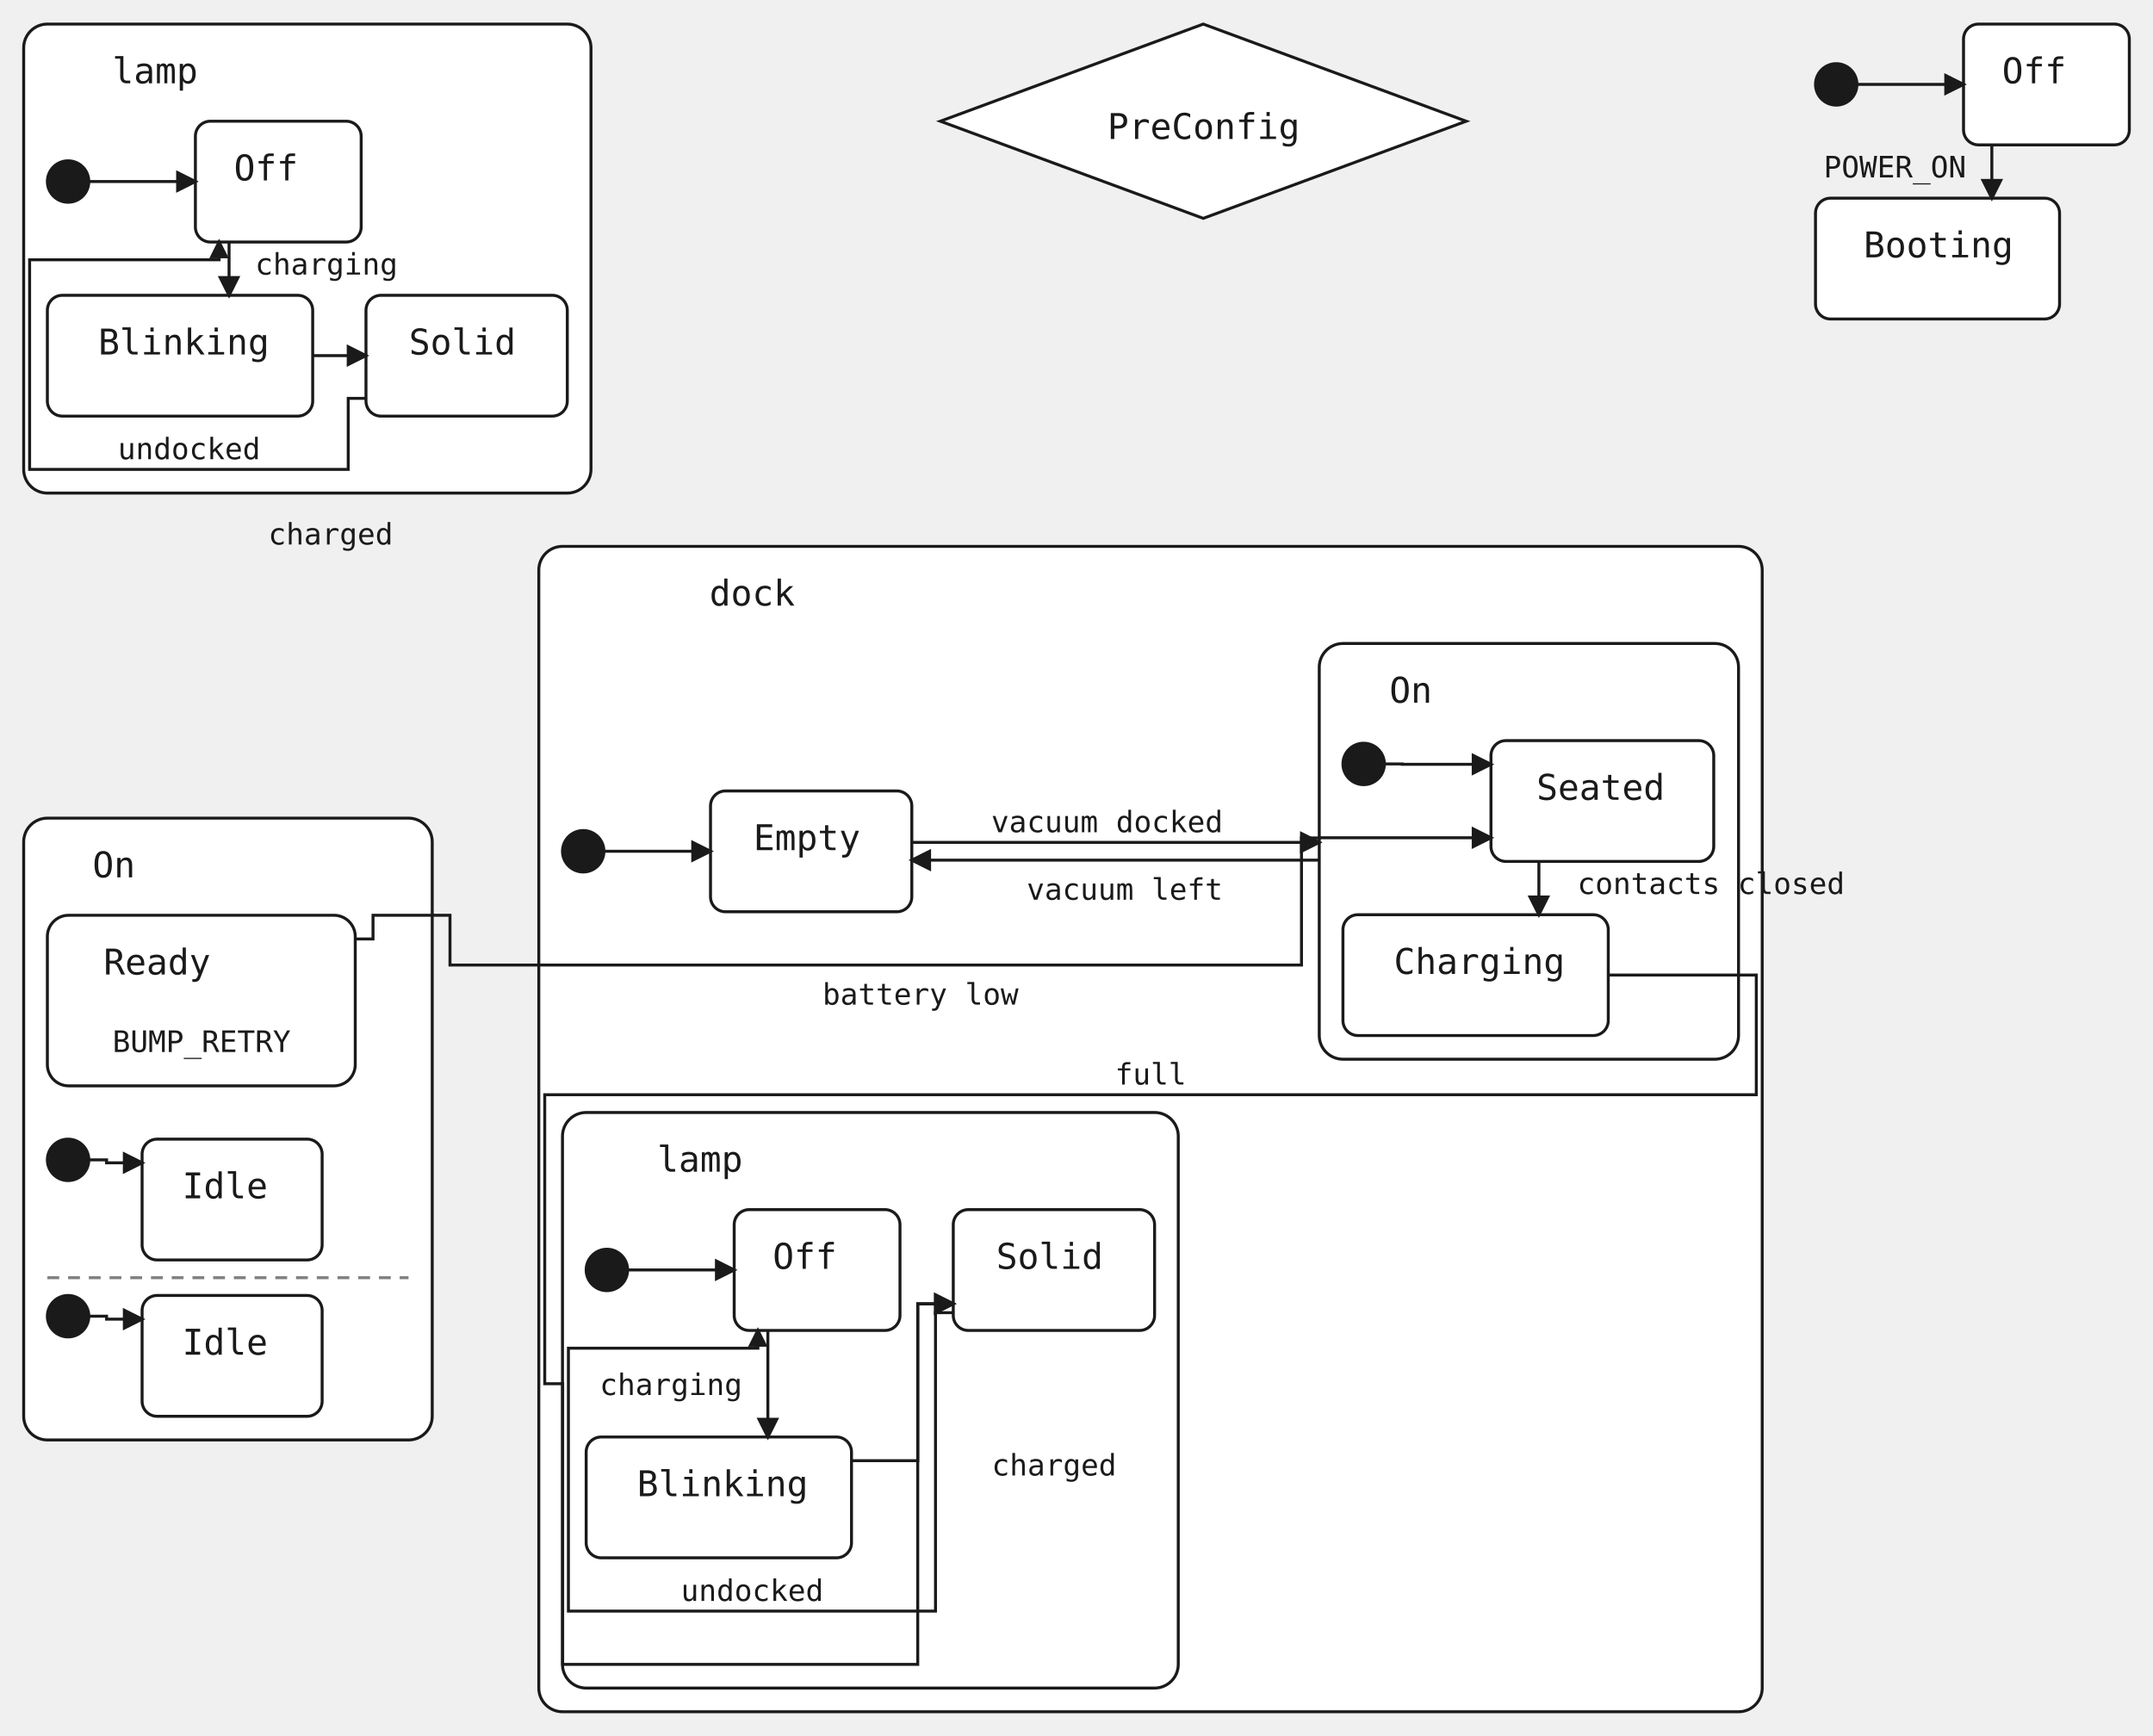
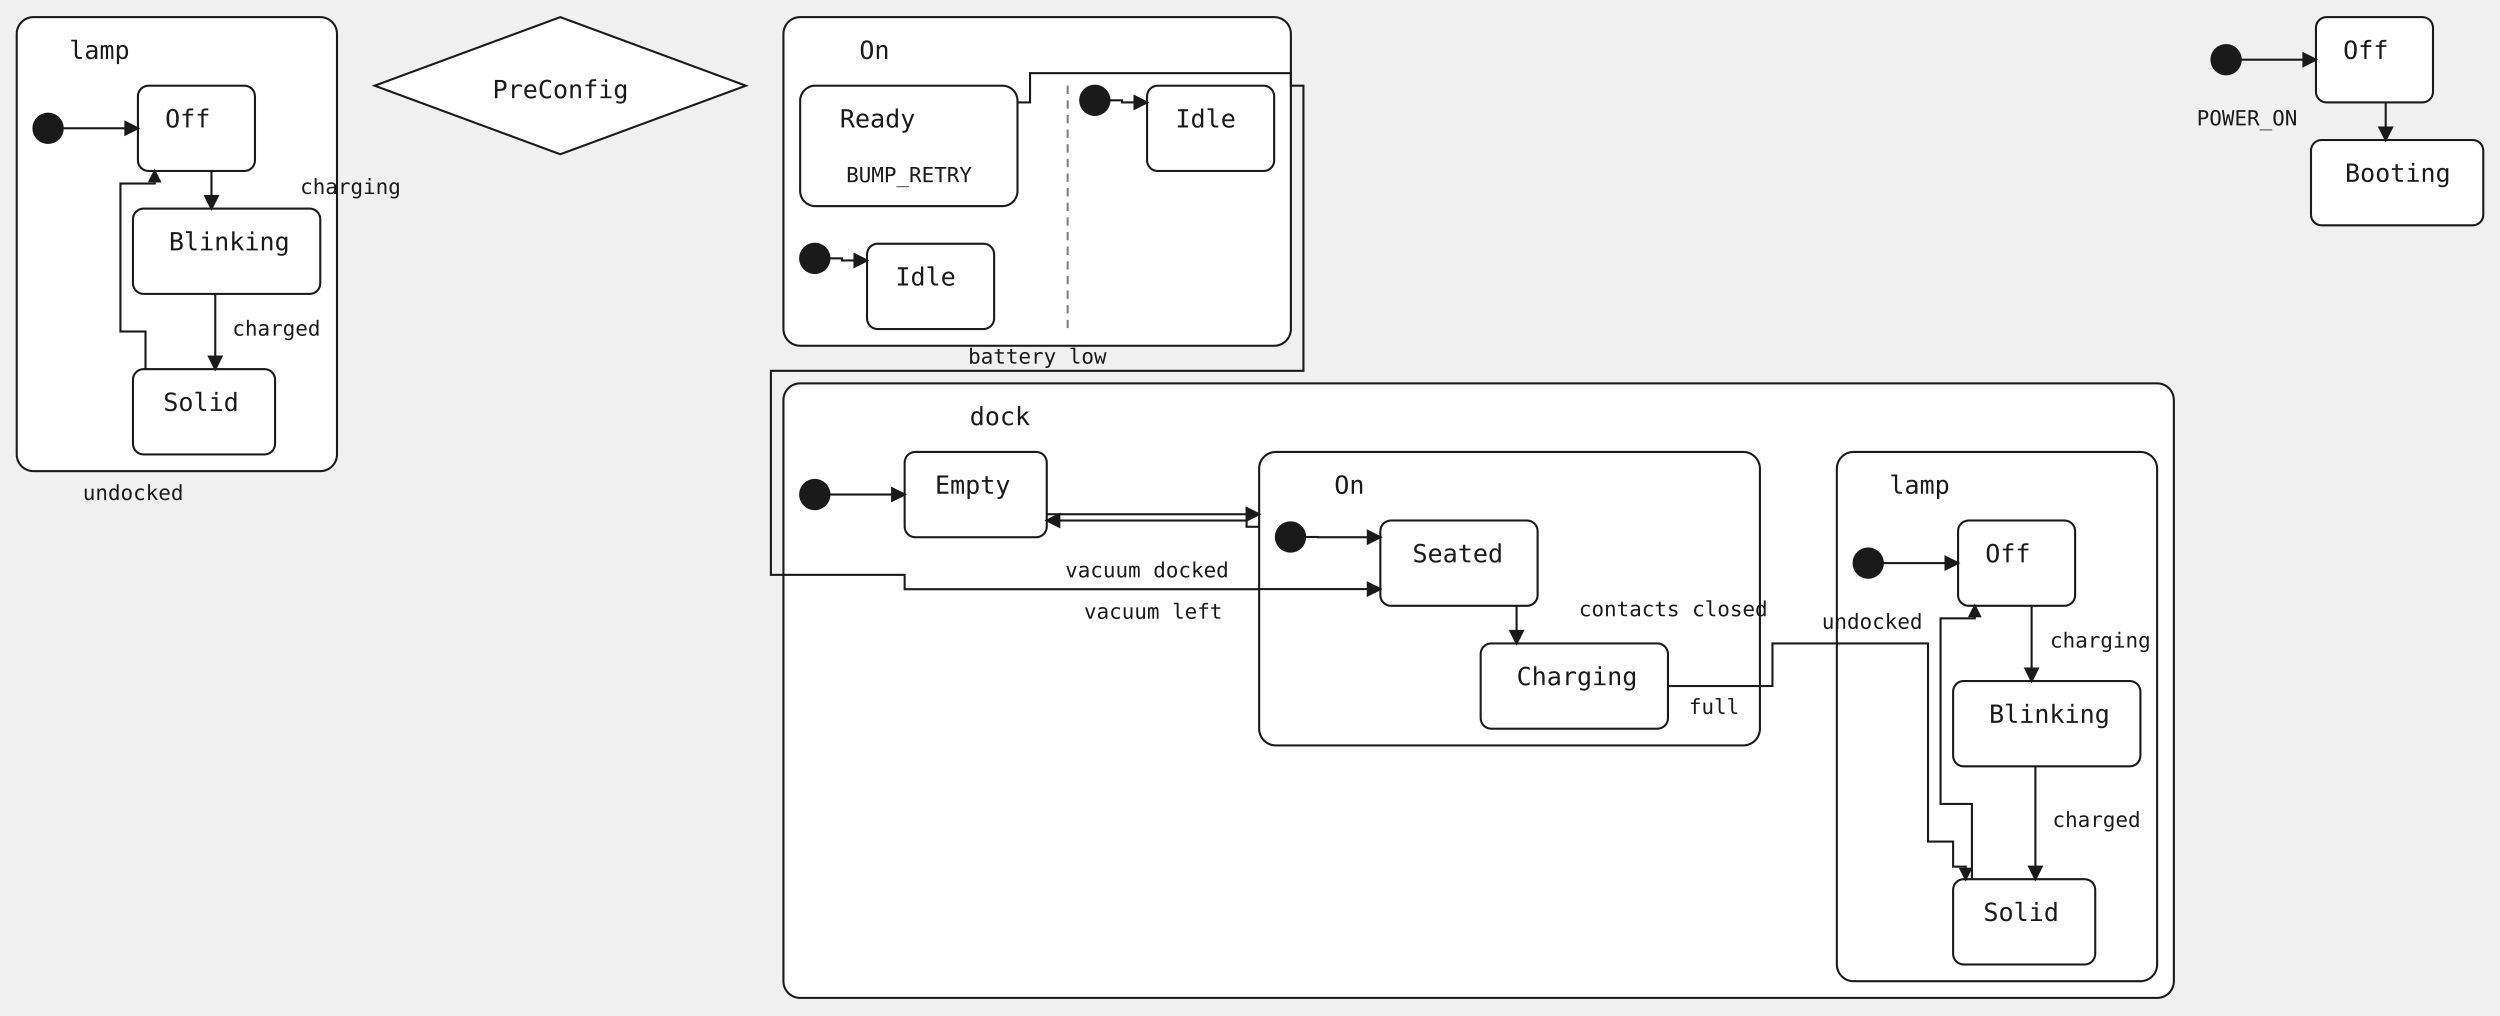
- <svg xmlns="http://www.w3.org/2000/svg" width="728" height="587" viewBox="-128 -128 11636 9378">
+ <svg xmlns="http://www.w3.org/2000/svg" width="1197" height="486" viewBox="-128 -128 19140 7765">
  <style>text { font-family: "JetBrains Mono", monospace; font-kerning: none; }</style>
-   <rect x="2784" y="2823" width="6612" height="6299" rx="128" fill="#ffffff" stroke="#1a1a1a" stroke-width="16" class="scav-state scav-id-0" />
-   <rect x="0" y="0" width="3066" height="2535" rx="128" fill="#ffffff" stroke="#1a1a1a" stroke-width="16" class="scav-state scav-id-1" />
-   <rect x="10484" y="0" width="896" height="653" rx="81" fill="#ffffff" stroke="#1a1a1a" stroke-width="16" class="scav-state scav-id-2" />
-   <rect x="9684" y="941" width="1319" height="653" rx="81" fill="#ffffff" stroke="#1a1a1a" stroke-width="16" class="scav-state scav-id-3" />
-   <rect x="0" y="4292" width="2208" height="3361" rx="128" fill="#ffffff" stroke="#1a1a1a" stroke-width="16" class="scav-state scav-id-5" />
-   <rect x="640" y="6027" width="973" height="653" rx="81" fill="#ffffff" stroke="#1a1a1a" stroke-width="16" class="scav-state scav-id-6" />
-   <rect x="128" y="4817" width="1664" height="922" rx="115" fill="#ffffff" stroke="#1a1a1a" stroke-width="16" class="scav-state scav-id-7" />
-   <rect x="640" y="6872" width="973" height="653" rx="81" fill="#ffffff" stroke="#1a1a1a" stroke-width="16" class="scav-state scav-id-8" />
-   <rect x="2912" y="5883" width="3328" height="3111" rx="128" fill="#ffffff" stroke="#1a1a1a" stroke-width="16" class="scav-state scav-id-9" />
-   <rect x="3712" y="4145" width="1088" height="653" rx="81" fill="#ffffff" stroke="#1a1a1a" stroke-width="16" class="scav-state scav-id-10" />
-   <rect x="7002" y="3348" width="2266" height="2247" rx="128" fill="#ffffff" stroke="#1a1a1a" stroke-width="16" class="scav-state scav-id-11" />
-   <rect x="7930" y="3873" width="1204" height="653" rx="81" fill="#ffffff" stroke="#1a1a1a" stroke-width="16" class="scav-state scav-id-12" />
-   <rect x="7130" y="4814" width="1434" height="653" rx="81" fill="#ffffff" stroke="#1a1a1a" stroke-width="16" class="scav-state scav-id-13" />
+   <rect x="5870" y="2804" width="10645" height="4705" rx="128" fill="#ffffff" stroke="#1a1a1a" stroke-width="16" class="scav-state scav-id-0" />
+   <rect x="0" y="0" width="2452" height="3476" rx="128" fill="#ffffff" stroke="#1a1a1a" stroke-width="16" class="scav-state scav-id-1" />
+   <rect x="17603" y="0" width="896" height="653" rx="81" fill="#ffffff" stroke="#1a1a1a" stroke-width="16" class="scav-state scav-id-2" />
+   <rect x="17565" y="941" width="1319" height="653" rx="81" fill="#ffffff" stroke="#1a1a1a" stroke-width="16" class="scav-state scav-id-3" />
+   <rect x="5870" y="0" width="3885" height="2516" rx="128" fill="#ffffff" stroke="#1a1a1a" stroke-width="16" class="scav-state scav-id-5" />
+   <rect x="6510" y="1735" width="973" height="653" rx="81" fill="#ffffff" stroke="#1a1a1a" stroke-width="16" class="scav-state scav-id-6" />
+   <rect x="5998" y="525" width="1664" height="922" rx="115" fill="#ffffff" stroke="#1a1a1a" stroke-width="16" class="scav-state scav-id-7" />
+   <rect x="8654" y="525" width="973" height="653" rx="81" fill="#ffffff" stroke="#1a1a1a" stroke-width="16" class="scav-state scav-id-8" />
+   <rect x="13935" y="3329" width="2452" height="4052" rx="128" fill="#ffffff" stroke="#1a1a1a" stroke-width="16" class="scav-state scav-id-9" />
+   <rect x="6798" y="3329" width="1088" height="653" rx="81" fill="#ffffff" stroke="#1a1a1a" stroke-width="16" class="scav-state scav-id-10" />
+   <rect x="9512" y="3329" width="3834" height="2247" rx="128" fill="#ffffff" stroke="#1a1a1a" stroke-width="16" class="scav-state scav-id-11" />
+   <rect x="10440" y="3854" width="1204" height="653" rx="81" fill="#ffffff" stroke="#1a1a1a" stroke-width="16" class="scav-state scav-id-12" />
+   <rect x="11208" y="4795" width="1434" height="653" rx="81" fill="#ffffff" stroke="#1a1a1a" stroke-width="16" class="scav-state scav-id-13" />
  <rect x="928" y="525" width="896" height="653" rx="81" fill="#ffffff" stroke="#1a1a1a" stroke-width="16" class="scav-state scav-id-14" />
-   <rect x="128" y="1466" width="1434" height="653" rx="81" fill="#ffffff" stroke="#1a1a1a" stroke-width="16" class="scav-state scav-id-15" />
-   <rect x="1850" y="1466" width="1088" height="653" rx="81" fill="#ffffff" stroke="#1a1a1a" stroke-width="16" class="scav-state scav-id-16" />
-   <rect x="3840" y="6408" width="896" height="653" rx="81" fill="#ffffff" stroke="#1a1a1a" stroke-width="16" class="scav-state scav-id-17" />
-   <rect x="3040" y="7637" width="1434" height="653" rx="81" fill="#ffffff" stroke="#1a1a1a" stroke-width="16" class="scav-state scav-id-18" />
-   <rect x="5024" y="6408" width="1088" height="653" rx="81" fill="#ffffff" stroke="#1a1a1a" stroke-width="16" class="scav-state scav-id-19" />
-   <line x1="128" y1="6776" x2="2080" y2="6776" fill="none" stroke="#808080" stroke-width="16" stroke-dasharray="64,48" class="scav-sub scav-id-2" />
-   <polyline points="9908,326 10388,326" fill="none" stroke="#1a1a1a" stroke-width="16" class="scav-trans scav-id-0" />
-   <polyline points="10637,653 10637,845" fill="none" stroke="#1a1a1a" stroke-width="16" class="scav-trans scav-id-1" />
-   <polyline points="352,6139 448,6139 448,6155 544,6155" fill="none" stroke="#1a1a1a" stroke-width="16" class="scav-trans scav-id-2" />
-   <polyline points="1792,4945 1888,4945 1888,4817 2208,4817 2304,4817 2304,5086 2784,5086 6906,5086 6906,4399 7002,4399 7002,4398 7834,4398" fill="none" stroke="#1a1a1a" stroke-width="16" class="scav-trans scav-id-4" />
-   <polyline points="352,6984 448,6984 448,7000 544,7000" fill="none" stroke="#1a1a1a" stroke-width="16" class="scav-trans scav-id-5" />
-   <polyline points="7354,3999 7450,3999 7450,4001 7834,4001" fill="none" stroke="#1a1a1a" stroke-width="16" class="scav-trans scav-id-6" />
-   <polyline points="8189,4526 8189,4718" fill="none" stroke="#1a1a1a" stroke-width="16" class="scav-trans scav-id-7" />
-   <polyline points="8564,5140 9268,5140 9364,5140 9364,5787 2816,5787 2816,7349 2912,7349 2913,7349 2913,8866 4832,8866 4832,6917 4928,6917" fill="none" stroke="#1a1a1a" stroke-width="16" class="scav-trans scav-id-8" />
-   <polyline points="3136,4471 3616,4471" fill="none" stroke="#1a1a1a" stroke-width="16" class="scav-trans scav-id-9" />
-   <polyline points="4800,4423 6906,4423" fill="none" stroke="#1a1a1a" stroke-width="16" class="scav-trans scav-id-10" />
-   <polyline points="7002,4519 4896,4519" fill="none" stroke="#1a1a1a" stroke-width="16" class="scav-trans scav-id-11" />
+   <rect x="890" y="1466" width="1434" height="653" rx="81" fill="#ffffff" stroke="#1a1a1a" stroke-width="16" class="scav-state scav-id-15" />
+   <rect x="890" y="2695" width="1088" height="653" rx="81" fill="#ffffff" stroke="#1a1a1a" stroke-width="16" class="scav-state scav-id-16" />
+   <rect x="14863" y="3854" width="896" height="653" rx="81" fill="#ffffff" stroke="#1a1a1a" stroke-width="16" class="scav-state scav-id-17" />
+   <rect x="14825" y="5083" width="1434" height="653" rx="81" fill="#ffffff" stroke="#1a1a1a" stroke-width="16" class="scav-state scav-id-18" />
+   <rect x="14825" y="6600" width="1088" height="653" rx="81" fill="#ffffff" stroke="#1a1a1a" stroke-width="16" class="scav-state scav-id-19" />
+   <line x1="8046" y1="525" x2="8046" y2="2388" fill="none" stroke="#808080" stroke-width="16" stroke-dasharray="64,48" class="scav-sub scav-id-2" />
+   <polyline points="17027,326 17507,326" fill="none" stroke="#1a1a1a" stroke-width="16" class="scav-trans scav-id-0" />
+   <polyline points="18137,653 18137,845" fill="none" stroke="#1a1a1a" stroke-width="16" class="scav-trans scav-id-1" />
+   <polyline points="6222,1847 6318,1847 6318,1863 6414,1863" fill="none" stroke="#1a1a1a" stroke-width="16" class="scav-trans scav-id-2" />
+   <polyline points="7662,653 7758,653 7758,429 9755,429 9755,525 9851,525 9851,2708 5774,2708 5774,4270 5870,4270 6798,4270 6798,4380 9512,4380 9512,4379 10344,4379" fill="none" stroke="#1a1a1a" stroke-width="16" class="scav-trans scav-id-4" />
+   <polyline points="8366,637 8462,637 8462,653 8558,653" fill="none" stroke="#1a1a1a" stroke-width="16" class="scav-trans scav-id-5" />
+   <polyline points="9864,3980 9960,3980 9960,3982 10344,3982" fill="none" stroke="#1a1a1a" stroke-width="16" class="scav-trans scav-id-6" />
+   <polyline points="11483,4507 11483,4699" fill="none" stroke="#1a1a1a" stroke-width="16" class="scav-trans scav-id-7" />
+   <polyline points="12642,5121 13346,5121 13442,5121 13442,4795 13935,4795 14633,4795 14633,6312 14825,6312 14825,6504 14921,6504 14921,6552" fill="none" stroke="#1a1a1a" stroke-width="16" class="scav-trans scav-id-8" />
+   <polyline points="6222,3655 6702,3655" fill="none" stroke="#1a1a1a" stroke-width="16" class="scav-trans scav-id-9" />
+   <polyline points="7886,3806 9416,3806" fill="none" stroke="#1a1a1a" stroke-width="16" class="scav-trans scav-id-10" />
+   <polyline points="9512,3902 9416,3902 9416,3854 7982,3854" fill="none" stroke="#1a1a1a" stroke-width="16" class="scav-trans scav-id-11" />
  <polyline points="352,851 832,851" fill="none" stroke="#1a1a1a" stroke-width="16" class="scav-trans scav-id-12" />
-   <polyline points="1110,1178 1110,1370" fill="none" stroke="#1a1a1a" stroke-width="16" class="scav-trans scav-id-13" />
-   <polyline points="1562,1792 1754,1792" fill="none" stroke="#1a1a1a" stroke-width="16" class="scav-trans scav-id-14" />
-   <polyline points="1850,2023 1754,2023 1754,2407 32,2407 32,1274 1056,1274 1056,1226" fill="none" stroke="#1a1a1a" stroke-width="16" class="scav-trans scav-id-15" />
-   <polyline points="3264,6734 3744,6734" fill="none" stroke="#1a1a1a" stroke-width="16" class="scav-trans scav-id-16" />
-   <polyline points="4022,7061 4022,7541" fill="none" stroke="#1a1a1a" stroke-width="16" class="scav-trans scav-id-17" />
-   <polyline points="4474,7765 4832,7765 4832,6917 4928,6917" fill="none" stroke="#1a1a1a" stroke-width="16" class="scav-trans scav-id-18" />
-   <polyline points="5024,6965 4928,6965 4928,8578 2944,8578 2944,7157 3968,7157 3968,7109" fill="none" stroke="#1a1a1a" stroke-width="16" class="scav-trans scav-id-19" />
-   <polygon points="10484,326 10388,374 10388,278" fill="#1a1a1a" stroke="#1a1a1a" stroke-width="16" class="scav-trans scav-id-0" />
-   <polygon points="10637,941 10589,845 10685,845" fill="#1a1a1a" stroke="#1a1a1a" stroke-width="16" class="scav-trans scav-id-1" />
-   <polygon points="640,6155 544,6203 544,6107" fill="#1a1a1a" stroke="#1a1a1a" stroke-width="16" class="scav-trans scav-id-2" />
-   <polygon points="7930,4398 7834,4446 7834,4350" fill="#1a1a1a" stroke="#1a1a1a" stroke-width="16" class="scav-trans scav-id-4" />
-   <polygon points="640,7000 544,7048 544,6952" fill="#1a1a1a" stroke="#1a1a1a" stroke-width="16" class="scav-trans scav-id-5" />
-   <polygon points="7930,4001 7834,4049 7834,3953" fill="#1a1a1a" stroke="#1a1a1a" stroke-width="16" class="scav-trans scav-id-6" />
-   <polygon points="8189,4814 8141,4718 8237,4718" fill="#1a1a1a" stroke="#1a1a1a" stroke-width="16" class="scav-trans scav-id-7" />
-   <polygon points="5024,6917 4928,6965 4928,6869" fill="#1a1a1a" stroke="#1a1a1a" stroke-width="16" class="scav-trans scav-id-8" />
-   <polygon points="3712,4471 3616,4519 3616,4423" fill="#1a1a1a" stroke="#1a1a1a" stroke-width="16" class="scav-trans scav-id-9" />
-   <polygon points="7002,4423 6906,4471 6906,4375" fill="#1a1a1a" stroke="#1a1a1a" stroke-width="16" class="scav-trans scav-id-10" />
-   <polygon points="4800,4519 4896,4471 4896,4567" fill="#1a1a1a" stroke="#1a1a1a" stroke-width="16" class="scav-trans scav-id-11" />
+   <polyline points="1491,1178 1491,1370" fill="none" stroke="#1a1a1a" stroke-width="16" class="scav-trans scav-id-13" />
+   <polyline points="1520,2119 1520,2599" fill="none" stroke="#1a1a1a" stroke-width="16" class="scav-trans scav-id-14" />
+   <polyline points="986,2695 986,2407 794,2407 794,1274 1056,1274 1056,1226" fill="none" stroke="#1a1a1a" stroke-width="16" class="scav-trans scav-id-15" />
+   <polyline points="14287,4180 14767,4180" fill="none" stroke="#1a1a1a" stroke-width="16" class="scav-trans scav-id-16" />
+   <polyline points="15426,4507 15426,4987" fill="none" stroke="#1a1a1a" stroke-width="16" class="scav-trans scav-id-17" />
+   <polyline points="15455,5736 15455,6504" fill="none" stroke="#1a1a1a" stroke-width="16" class="scav-trans scav-id-18" />
+   <polyline points="14969,6600 14969,6024 14729,6024 14729,4603 14991,4603 14991,4555" fill="none" stroke="#1a1a1a" stroke-width="16" class="scav-trans scav-id-19" />
+   <polygon points="17603,326 17507,374 17507,278" fill="#1a1a1a" stroke="#1a1a1a" stroke-width="16" class="scav-trans scav-id-0" />
+   <polygon points="18137,941 18089,845 18185,845" fill="#1a1a1a" stroke="#1a1a1a" stroke-width="16" class="scav-trans scav-id-1" />
+   <polygon points="6510,1863 6414,1911 6414,1815" fill="#1a1a1a" stroke="#1a1a1a" stroke-width="16" class="scav-trans scav-id-2" />
+   <polygon points="10440,4379 10344,4427 10344,4331" fill="#1a1a1a" stroke="#1a1a1a" stroke-width="16" class="scav-trans scav-id-4" />
+   <polygon points="8654,653 8558,701 8558,605" fill="#1a1a1a" stroke="#1a1a1a" stroke-width="16" class="scav-trans scav-id-5" />
+   <polygon points="10440,3982 10344,4030 10344,3934" fill="#1a1a1a" stroke="#1a1a1a" stroke-width="16" class="scav-trans scav-id-6" />
+   <polygon points="11483,4795 11435,4699 11531,4699" fill="#1a1a1a" stroke="#1a1a1a" stroke-width="16" class="scav-trans scav-id-7" />
+   <polygon points="14921,6600 14881,6520 14961,6520" fill="#1a1a1a" stroke="#1a1a1a" stroke-width="16" class="scav-trans scav-id-8" />
+   <polygon points="6798,3655 6702,3703 6702,3607" fill="#1a1a1a" stroke="#1a1a1a" stroke-width="16" class="scav-trans scav-id-9" />
+   <polygon points="9512,3806 9416,3854 9416,3758" fill="#1a1a1a" stroke="#1a1a1a" stroke-width="16" class="scav-trans scav-id-10" />
+   <polygon points="7886,3854 7982,3806 7982,3902" fill="#1a1a1a" stroke="#1a1a1a" stroke-width="16" class="scav-trans scav-id-11" />
  <polygon points="928,851 832,899 832,803" fill="#1a1a1a" stroke="#1a1a1a" stroke-width="16" class="scav-trans scav-id-12" />
-   <polygon points="1110,1466 1062,1370 1158,1370" fill="#1a1a1a" stroke="#1a1a1a" stroke-width="16" class="scav-trans scav-id-13" />
-   <polygon points="1850,1792 1754,1840 1754,1744" fill="#1a1a1a" stroke="#1a1a1a" stroke-width="16" class="scav-trans scav-id-14" />
+   <polygon points="1491,1466 1443,1370 1539,1370" fill="#1a1a1a" stroke="#1a1a1a" stroke-width="16" class="scav-trans scav-id-13" />
+   <polygon points="1520,2695 1472,2599 1568,2599" fill="#1a1a1a" stroke="#1a1a1a" stroke-width="16" class="scav-trans scav-id-14" />
  <polygon points="1056,1178 1096,1258 1016,1258" fill="#1a1a1a" stroke="#1a1a1a" stroke-width="16" class="scav-trans scav-id-15" />
-   <polygon points="3840,6734 3744,6782 3744,6686" fill="#1a1a1a" stroke="#1a1a1a" stroke-width="16" class="scav-trans scav-id-16" />
-   <polygon points="4022,7637 3974,7541 4070,7541" fill="#1a1a1a" stroke="#1a1a1a" stroke-width="16" class="scav-trans scav-id-17" />
-   <polygon points="5024,6917 4928,6965 4928,6869" fill="#1a1a1a" stroke="#1a1a1a" stroke-width="16" class="scav-trans scav-id-18" />
-   <polygon points="3968,7061 4008,7141 3928,7141" fill="#1a1a1a" stroke="#1a1a1a" stroke-width="16" class="scav-trans scav-id-19" />
-   <polygon points="6375,0 7796,525 6375,1050 4954,525" fill="#ffffff" stroke="#1a1a1a" stroke-width="16" class="scav-state scav-id-4" />
-   <text x="9728" y="829" font-size="160" textLength="768" lengthAdjust="spacing" fill="#1a1a1a" class="scav-trans scav-id-1">POWER_ON</text>
-   <text x="480" y="5556" font-size="160" textLength="960" lengthAdjust="spacing" fill="#1a1a1a" class="scav-trans scav-id-3">BUMP_RETRY</text>
-   <text x="4317" y="5300" font-size="160" textLength="1056" lengthAdjust="spacing" fill="#1a1a1a" class="scav-trans scav-id-4">battery low</text>
-   <text x="8397" y="4702" font-size="160" textLength="1440" lengthAdjust="spacing" fill="#1a1a1a" class="scav-trans scav-id-7">contacts closed</text>
-   <text x="5898" y="5732" font-size="160" textLength="384" lengthAdjust="spacing" fill="#1a1a1a" class="scav-trans scav-id-8">full</text>
-   <text x="5229" y="4368" font-size="160" textLength="1248" lengthAdjust="spacing" fill="#1a1a1a" class="scav-trans scav-id-10">vacuum docked</text>
-   <text x="5421" y="4733" font-size="160" textLength="1056" lengthAdjust="spacing" fill="#1a1a1a" class="scav-trans scav-id-11">vacuum left</text>
-   <text x="1251" y="1354" font-size="160" textLength="768" lengthAdjust="spacing" fill="#1a1a1a" class="scav-trans scav-id-13">charging</text>
-   <text x="1322" y="2813" font-size="160" textLength="672" lengthAdjust="spacing" fill="#1a1a1a" class="scav-trans scav-id-14">charged</text>
-   <text x="509" y="2352" font-size="160" textLength="768" lengthAdjust="spacing" fill="#1a1a1a" class="scav-trans scav-id-15">undocked</text>
-   <text x="3113" y="7410" font-size="160" textLength="768" lengthAdjust="spacing" fill="#1a1a1a" class="scav-trans scav-id-17">charging</text>
-   <text x="5232" y="7845" font-size="160" textLength="672" lengthAdjust="spacing" fill="#1a1a1a" class="scav-trans scav-id-18">charged</text>
-   <text x="3552" y="8523" font-size="160" textLength="768" lengthAdjust="spacing" fill="#1a1a1a" class="scav-trans scav-id-19">undocked</text>
-   <text x="3706" y="3143" font-size="192" textLength="461" lengthAdjust="spacing" fill="#1a1a1a" class="scav-state scav-id-0">dock</text>
-   <text x="479" y="320" font-size="192" textLength="461" lengthAdjust="spacing" fill="#1a1a1a" class="scav-state scav-id-1">lamp</text>
-   <text x="10692" y="320" font-size="192" textLength="346" lengthAdjust="spacing" fill="#1a1a1a" class="scav-state scav-id-2">Off</text>
-   <text x="9944" y="1261" font-size="192" textLength="807" lengthAdjust="spacing" fill="#1a1a1a" class="scav-state scav-id-3">Booting</text>
-   <text x="5857" y="621" font-size="192" textLength="1037" lengthAdjust="spacing" fill="#1a1a1a" class="scav-state scav-id-4">PreConfig</text>
-   <text x="372" y="4612" font-size="192" textLength="231" lengthAdjust="spacing" fill="#1a1a1a" class="scav-state scav-id-5">On</text>
-   <text x="857" y="6347" font-size="192" textLength="461" lengthAdjust="spacing" fill="#1a1a1a" class="scav-state scav-id-6">Idle</text>
-   <text x="432" y="5137" font-size="192" textLength="576" lengthAdjust="spacing" fill="#1a1a1a" class="scav-state scav-id-7">Ready</text>
-   <text x="857" y="7192" font-size="192" textLength="461" lengthAdjust="spacing" fill="#1a1a1a" class="scav-state scav-id-8">Idle</text>
-   <text x="3424" y="6203" font-size="192" textLength="461" lengthAdjust="spacing" fill="#1a1a1a" class="scav-state scav-id-9">lamp</text>
-   <text x="3944" y="4465" font-size="192" textLength="576" lengthAdjust="spacing" fill="#1a1a1a" class="scav-state scav-id-10">Empty</text>
-   <text x="7381" y="3668" font-size="192" textLength="231" lengthAdjust="spacing" fill="#1a1a1a" class="scav-state scav-id-11">On</text>
-   <text x="8176" y="4193" font-size="192" textLength="692" lengthAdjust="spacing" fill="#1a1a1a" class="scav-state scav-id-12">Seated</text>
-   <text x="7405" y="5134" font-size="192" textLength="922" lengthAdjust="spacing" fill="#1a1a1a" class="scav-state scav-id-13">Charging</text>
+   <polygon points="14863,4180 14767,4228 14767,4132" fill="#1a1a1a" stroke="#1a1a1a" stroke-width="16" class="scav-trans scav-id-16" />
+   <polygon points="15426,5083 15378,4987 15474,4987" fill="#1a1a1a" stroke="#1a1a1a" stroke-width="16" class="scav-trans scav-id-17" />
+   <polygon points="15455,6600 15407,6504 15503,6504" fill="#1a1a1a" stroke="#1a1a1a" stroke-width="16" class="scav-trans scav-id-18" />
+   <polygon points="14991,4507 15031,4587 14951,4587" fill="#1a1a1a" stroke="#1a1a1a" stroke-width="16" class="scav-trans scav-id-19" />
+   <polygon points="4161,0 5582,525 4161,1050 2740,525" fill="#ffffff" stroke="#1a1a1a" stroke-width="16" class="scav-state scav-id-4" />
+   <text x="16690" y="829" font-size="160" textLength="768" lengthAdjust="spacing" fill="#1a1a1a" class="scav-trans scav-id-1">POWER_ON</text>
+   <text x="6350" y="1264" font-size="160" textLength="960" lengthAdjust="spacing" fill="#1a1a1a" class="scav-trans scav-id-3">BUMP_RETRY</text>
+   <text x="7284" y="2653" font-size="160" textLength="1056" lengthAdjust="spacing" fill="#1a1a1a" class="scav-trans scav-id-4">battery low</text>
+   <text x="11960" y="4587" font-size="160" textLength="1440" lengthAdjust="spacing" fill="#1a1a1a" class="scav-trans scav-id-7">contacts closed</text>
+   <text x="12802" y="5335" font-size="160" textLength="384" lengthAdjust="spacing" fill="#1a1a1a" class="scav-trans scav-id-8">full</text>
+   <text x="8027" y="4289" font-size="160" textLength="1248" lengthAdjust="spacing" fill="#1a1a1a" class="scav-trans scav-id-10">vacuum docked</text>
+   <text x="8171" y="4606" font-size="160" textLength="1056" lengthAdjust="spacing" fill="#1a1a1a" class="scav-trans scav-id-11">vacuum left</text>
+   <text x="2170" y="1354" font-size="160" textLength="768" lengthAdjust="spacing" fill="#1a1a1a" class="scav-trans scav-id-13">charging</text>
+   <text x="1651" y="2439" font-size="160" textLength="672" lengthAdjust="spacing" fill="#1a1a1a" class="scav-trans scav-id-14">charged</text>
+   <text x="506" y="3697" font-size="160" textLength="768" lengthAdjust="spacing" fill="#1a1a1a" class="scav-trans scav-id-15">undocked</text>
+   <text x="15567" y="4827" font-size="160" textLength="768" lengthAdjust="spacing" fill="#1a1a1a" class="scav-trans scav-id-17">charging</text>
+   <text x="15586" y="6200" font-size="160" textLength="672" lengthAdjust="spacing" fill="#1a1a1a" class="scav-trans scav-id-18">charged</text>
+   <text x="13820" y="4683" font-size="160" textLength="768" lengthAdjust="spacing" fill="#1a1a1a" class="scav-trans scav-id-19">undocked</text>
+   <text x="7296" y="3124" font-size="192" textLength="461" lengthAdjust="spacing" fill="#1a1a1a" class="scav-state scav-id-0">dock</text>
+   <text x="402" y="320" font-size="192" textLength="461" lengthAdjust="spacing" fill="#1a1a1a" class="scav-state scav-id-1">lamp</text>
+   <text x="17811" y="320" font-size="192" textLength="346" lengthAdjust="spacing" fill="#1a1a1a" class="scav-state scav-id-2">Off</text>
+   <text x="17825" y="1261" font-size="192" textLength="807" lengthAdjust="spacing" fill="#1a1a1a" class="scav-state scav-id-3">Booting</text>
+   <text x="3643" y="621" font-size="192" textLength="1037" lengthAdjust="spacing" fill="#1a1a1a" class="scav-state scav-id-4">PreConfig</text>
+   <text x="6451" y="320" font-size="192" textLength="231" lengthAdjust="spacing" fill="#1a1a1a" class="scav-state scav-id-5">On</text>
+   <text x="6727" y="2055" font-size="192" textLength="461" lengthAdjust="spacing" fill="#1a1a1a" class="scav-state scav-id-6">Idle</text>
+   <text x="6302" y="845" font-size="192" textLength="576" lengthAdjust="spacing" fill="#1a1a1a" class="scav-state scav-id-7">Ready</text>
+   <text x="8871" y="845" font-size="192" textLength="461" lengthAdjust="spacing" fill="#1a1a1a" class="scav-state scav-id-8">Idle</text>
+   <text x="14337" y="3649" font-size="192" textLength="461" lengthAdjust="spacing" fill="#1a1a1a" class="scav-state scav-id-9">lamp</text>
+   <text x="7030" y="3649" font-size="192" textLength="576" lengthAdjust="spacing" fill="#1a1a1a" class="scav-state scav-id-10">Empty</text>
+   <text x="10087" y="3649" font-size="192" textLength="231" lengthAdjust="spacing" fill="#1a1a1a" class="scav-state scav-id-11">On</text>
+   <text x="10686" y="4174" font-size="192" textLength="692" lengthAdjust="spacing" fill="#1a1a1a" class="scav-state scav-id-12">Seated</text>
+   <text x="11483" y="5115" font-size="192" textLength="922" lengthAdjust="spacing" fill="#1a1a1a" class="scav-state scav-id-13">Charging</text>
  <text x="1136" y="845" font-size="192" textLength="346" lengthAdjust="spacing" fill="#1a1a1a" class="scav-state scav-id-14">Off</text>
-   <text x="403" y="1786" font-size="192" textLength="922" lengthAdjust="spacing" fill="#1a1a1a" class="scav-state scav-id-15">Blinking</text>
-   <text x="2082" y="1786" font-size="192" textLength="576" lengthAdjust="spacing" fill="#1a1a1a" class="scav-state scav-id-16">Solid</text>
-   <text x="4048" y="6728" font-size="192" textLength="346" lengthAdjust="spacing" fill="#1a1a1a" class="scav-state scav-id-17">Off</text>
-   <text x="3315" y="7957" font-size="192" textLength="922" lengthAdjust="spacing" fill="#1a1a1a" class="scav-state scav-id-18">Blinking</text>
-   <text x="5256" y="6728" font-size="192" textLength="576" lengthAdjust="spacing" fill="#1a1a1a" class="scav-state scav-id-19">Solid</text>
-   <circle cx="9796" cy="326" r="112" fill="#1a1a1a" stroke="#1a1a1a" stroke-width="16" class="scav-state scav-id-20" />
-   <circle cx="240" cy="6139" r="112" fill="#1a1a1a" stroke="#1a1a1a" stroke-width="16" class="scav-state scav-id-21" />
-   <circle cx="240" cy="6984" r="112" fill="#1a1a1a" stroke="#1a1a1a" stroke-width="16" class="scav-state scav-id-22" />
-   <circle cx="7242" cy="3999" r="112" fill="#1a1a1a" stroke="#1a1a1a" stroke-width="16" class="scav-state scav-id-23" />
-   <circle cx="3024" cy="4471" r="112" fill="#1a1a1a" stroke="#1a1a1a" stroke-width="16" class="scav-state scav-id-24" />
+   <text x="1165" y="1786" font-size="192" textLength="922" lengthAdjust="spacing" fill="#1a1a1a" class="scav-state scav-id-15">Blinking</text>
+   <text x="1122" y="3015" font-size="192" textLength="576" lengthAdjust="spacing" fill="#1a1a1a" class="scav-state scav-id-16">Solid</text>
+   <text x="15071" y="4174" font-size="192" textLength="346" lengthAdjust="spacing" fill="#1a1a1a" class="scav-state scav-id-17">Off</text>
+   <text x="15100" y="5403" font-size="192" textLength="922" lengthAdjust="spacing" fill="#1a1a1a" class="scav-state scav-id-18">Blinking</text>
+   <text x="15057" y="6920" font-size="192" textLength="576" lengthAdjust="spacing" fill="#1a1a1a" class="scav-state scav-id-19">Solid</text>
+   <circle cx="16915" cy="326" r="112" fill="#1a1a1a" stroke="#1a1a1a" stroke-width="16" class="scav-state scav-id-20" />
+   <circle cx="6110" cy="1847" r="112" fill="#1a1a1a" stroke="#1a1a1a" stroke-width="16" class="scav-state scav-id-21" />
+   <circle cx="8254" cy="637" r="112" fill="#1a1a1a" stroke="#1a1a1a" stroke-width="16" class="scav-state scav-id-22" />
+   <circle cx="9752" cy="3980" r="112" fill="#1a1a1a" stroke="#1a1a1a" stroke-width="16" class="scav-state scav-id-23" />
+   <circle cx="6110" cy="3655" r="112" fill="#1a1a1a" stroke="#1a1a1a" stroke-width="16" class="scav-state scav-id-24" />
  <circle cx="240" cy="851" r="112" fill="#1a1a1a" stroke="#1a1a1a" stroke-width="16" class="scav-state scav-id-25" />
-   <circle cx="3152" cy="6734" r="112" fill="#1a1a1a" stroke="#1a1a1a" stroke-width="16" class="scav-state scav-id-26" />
+   <circle cx="14175" cy="4180" r="112" fill="#1a1a1a" stroke="#1a1a1a" stroke-width="16" class="scav-state scav-id-26" />
</svg>
